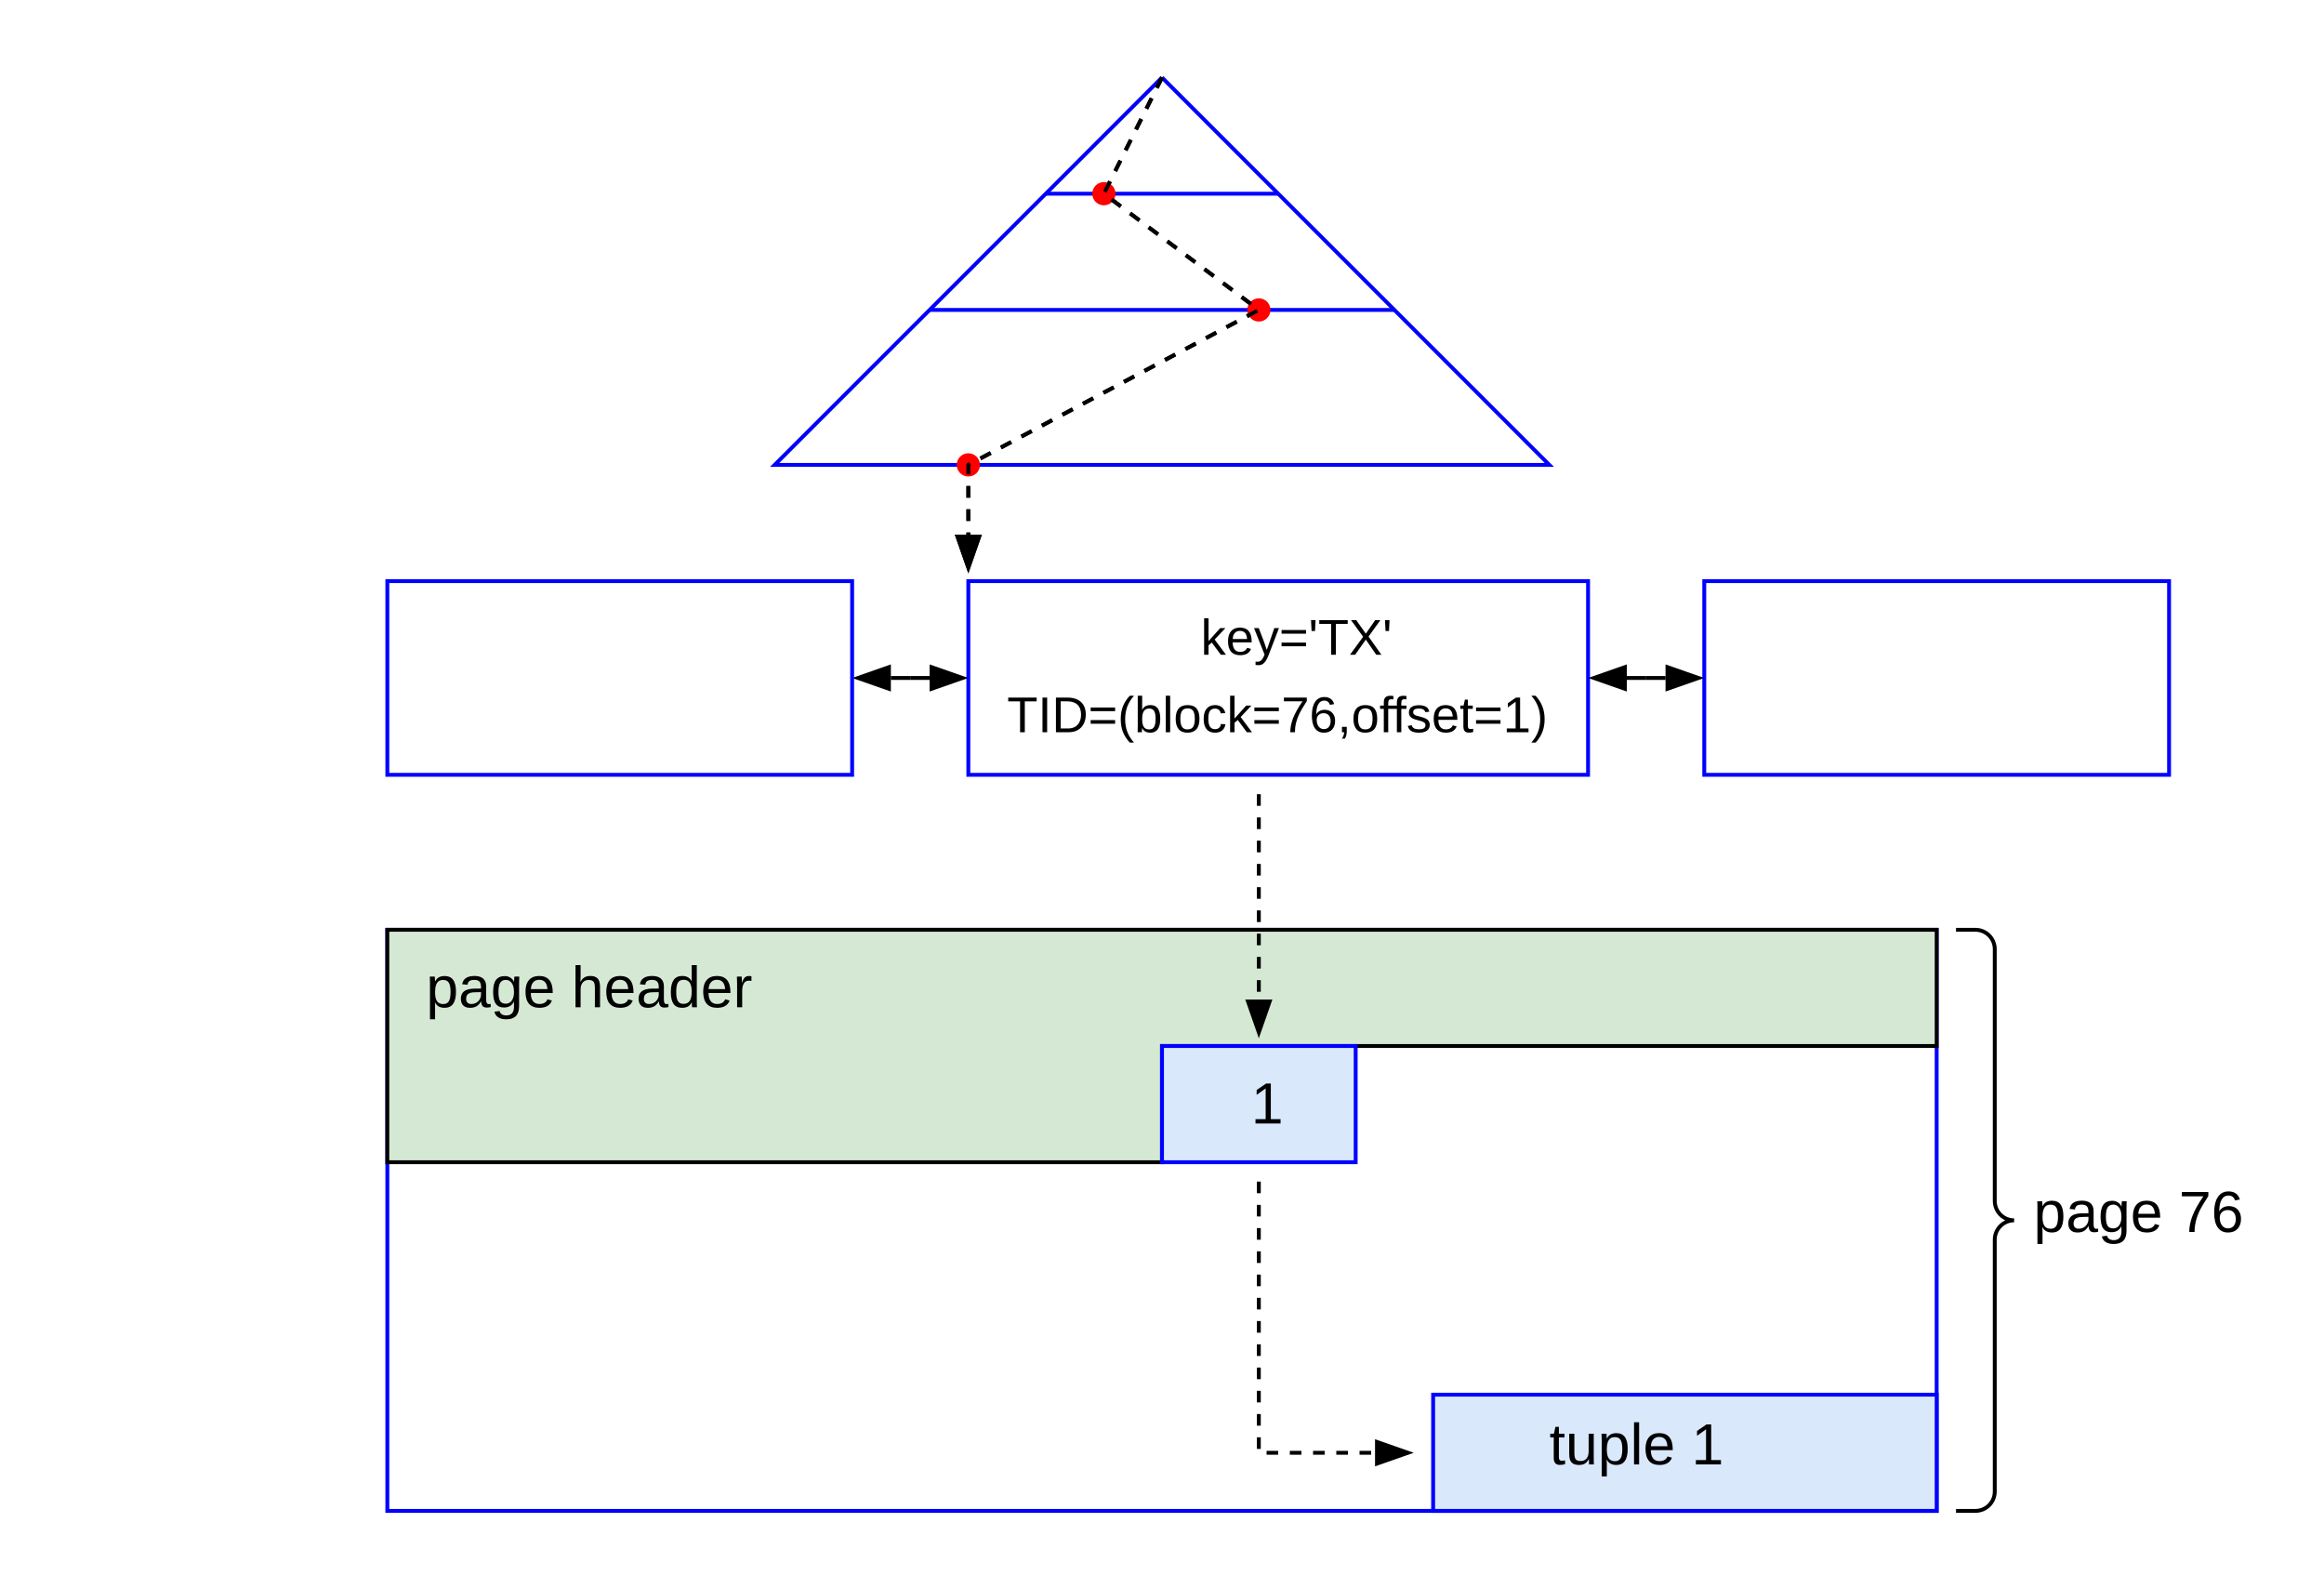
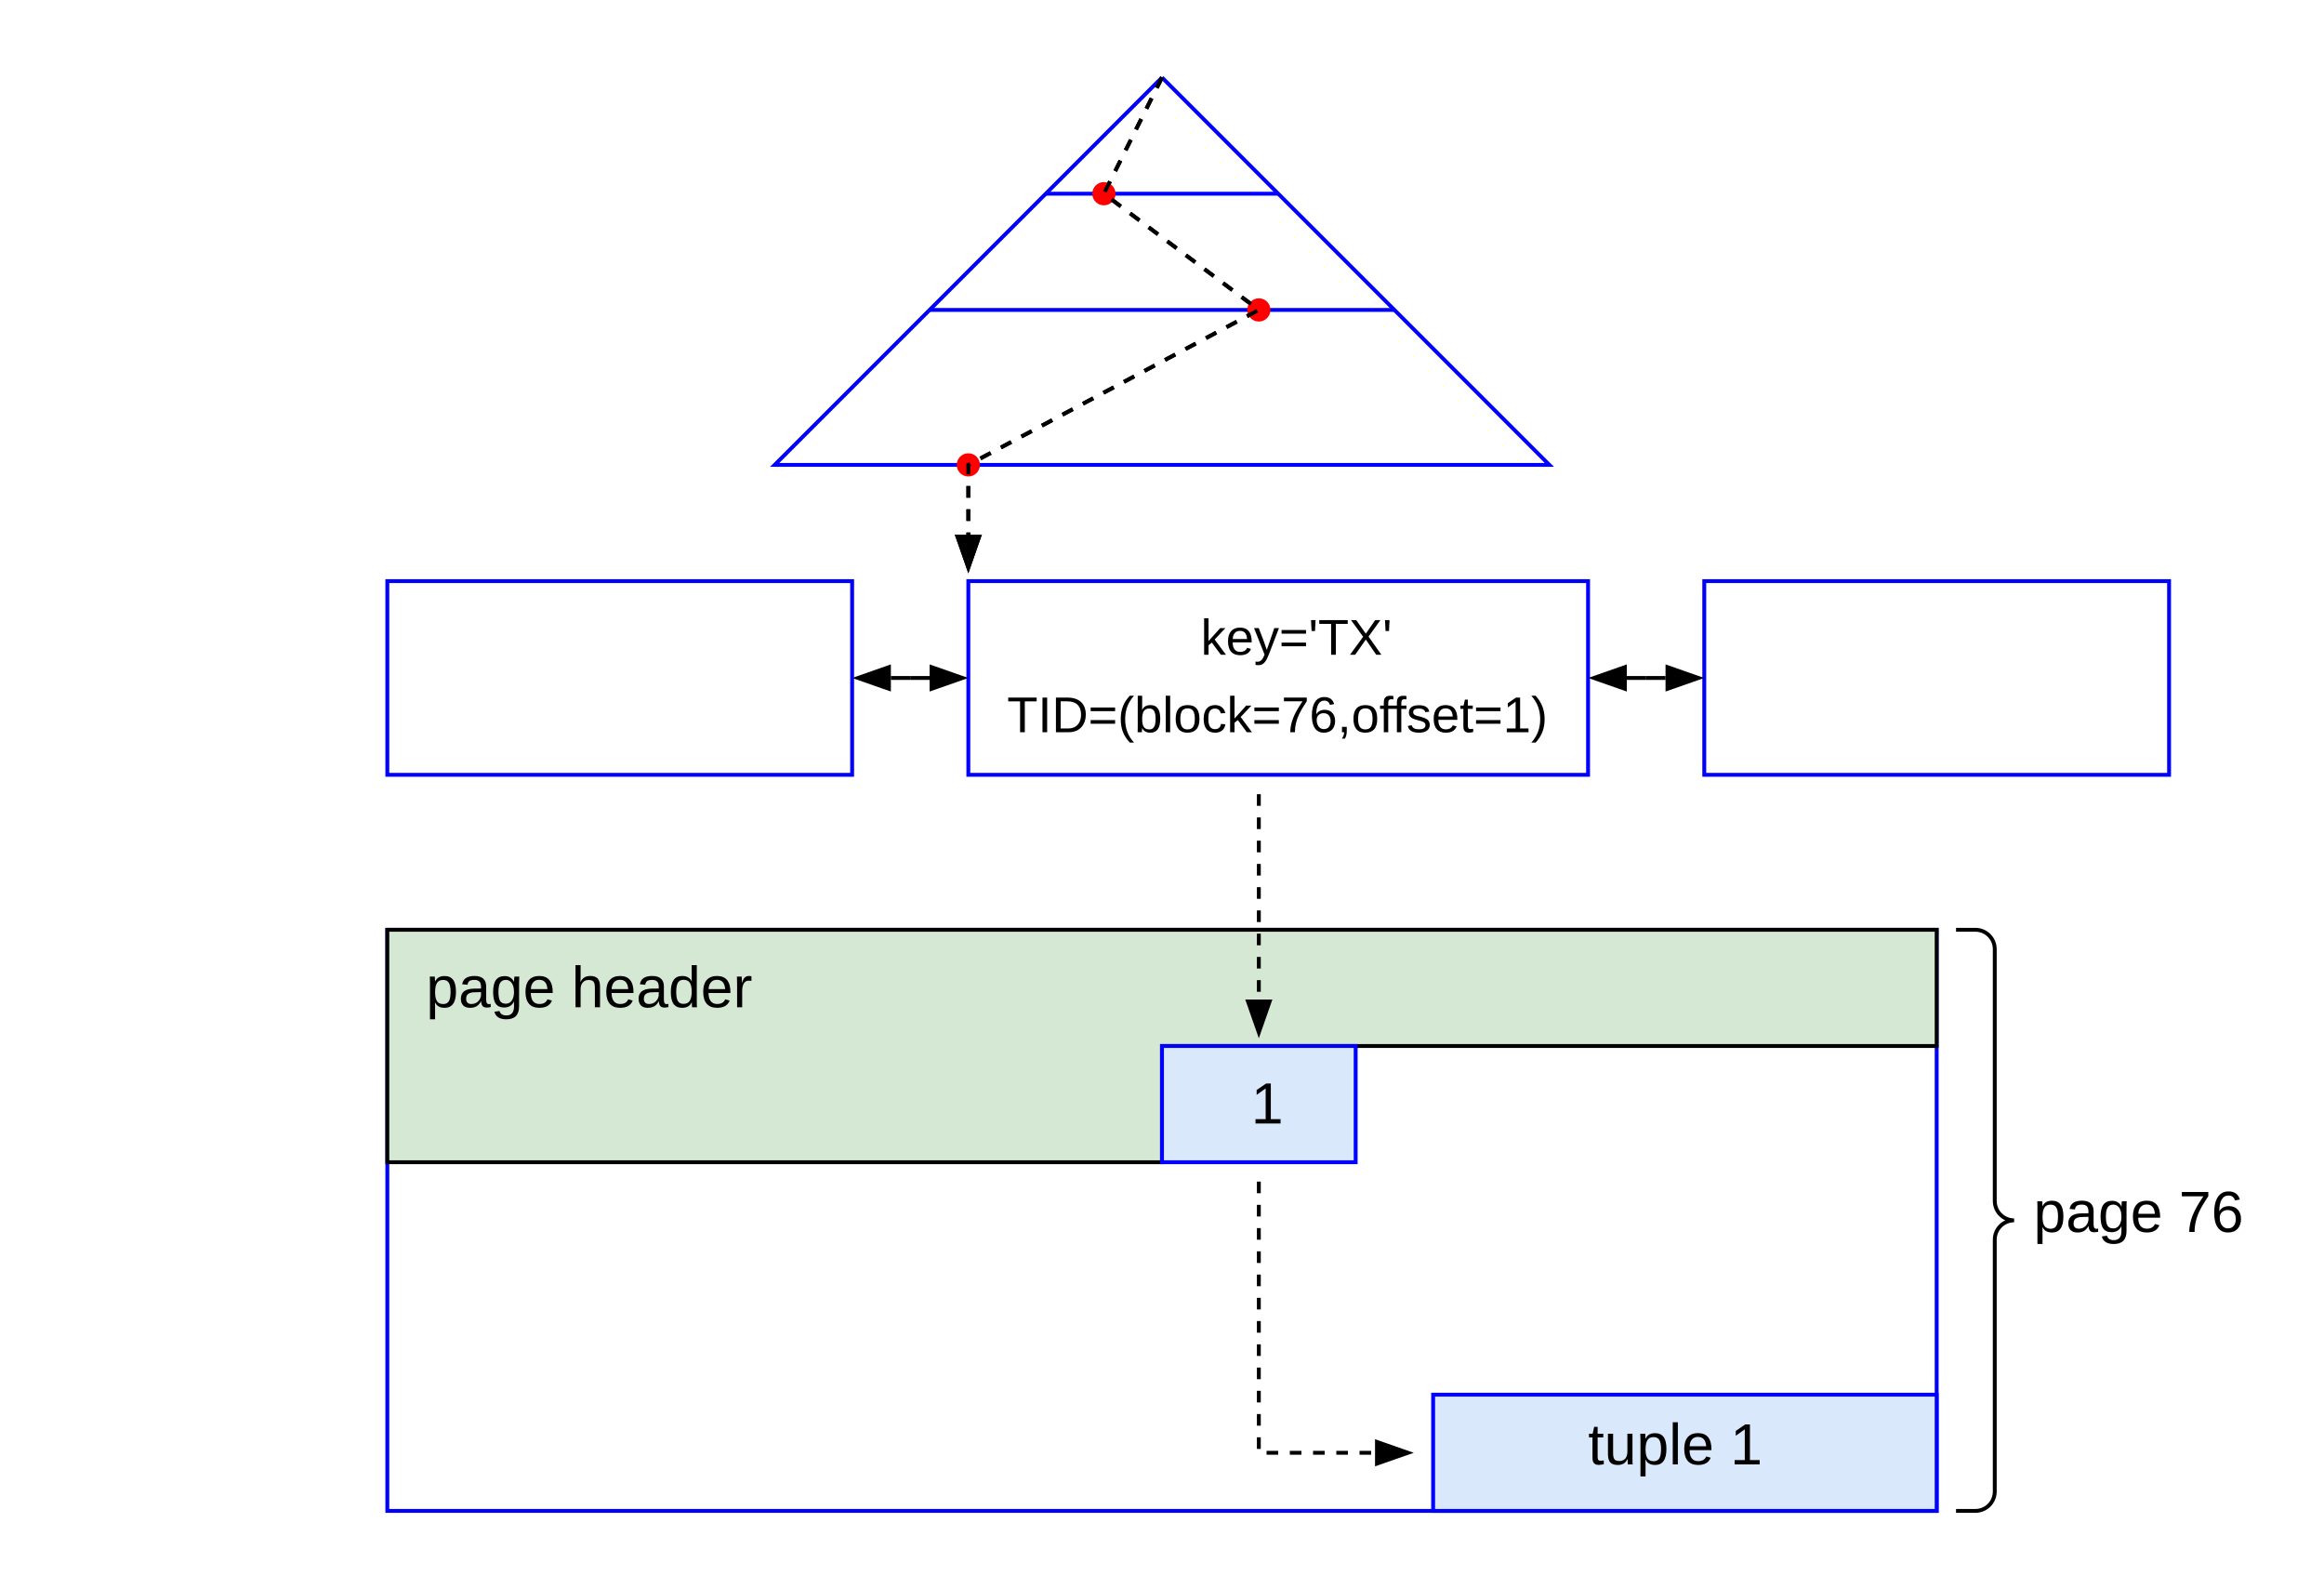
<svg xmlns="http://www.w3.org/2000/svg" version="1.1" width="600" height="410">
  <defs>
    <marker id="arrowhead" markerWidth="10" markerHeight="7" refX="0" refY="3.5" orient="auto">
      <polygon points="0 0, 10 3.5, 0 7" />
    </marker>
  </defs>
  <path d="M 300 20 l 100 100 h -200 l 100 -100" stroke="#0000FF" stroke-width="1" fill="none" />
  <path d="M 270 50 h 60 " stroke="#0000FF" stroke-width="1" fill="none" />
  <path d="M 240 80 h 120 " stroke="#0000FF" stroke-width="1" fill="none" />
  <path d="M 300 20 l -15 30 l 40 30 l -75 40 v 18" stroke="#000000" stroke-width="1" fill="none" stroke-dasharray="3,3" marker-end="url(#arrowhead)" />
  <circle cx="285" cy="50" r="2" fill="#FF0000" stroke="#FF0000" stroke-width="2" />
  <circle cx="325" cy="80" r="2" fill="#FF0000" stroke="#FF0000" stroke-width="2" />
  <circle cx="250" cy="120" r="2" fill="#FF0000" stroke="#FF0000" stroke-width="2" />
  <rect x="250" y="150" width="160" height="50" style="fill:none;stroke:#0000FF;stroke-width:1" />
  <text x="310" y="169" style="font-size:13px;font-family:'Arial'">key='TX'</text>
  <text x="260" y="189" style="font-size:13px;font-family:'Arial'">TID=(block=76,offset=1)</text>
  <path d="M 235 175 h -5" stroke="#000000" stroke-width="1" fill="none" marker-end="url(#arrowhead)" />
  <path d="M 235 175 h 5" stroke="#000000" stroke-width="1" fill="none" marker-end="url(#arrowhead)" />
  <rect x="100" y="150" width="120" height="50" style="fill:none;stroke:#0000FF;stroke-width:1" />
  <rect x="440" y="150" width="120" height="50" style="fill:none;stroke:#0000FF;stroke-width:1" />
  <path d="M 425 175 h -5" stroke="#000000" stroke-width="1" fill="none" marker-end="url(#arrowhead)" />
  <path d="M 425 175 h 5" stroke="#000000" stroke-width="1" fill="none" marker-end="url(#arrowhead)" />
  <path d="M 300 20 l -15 30 l 40 30 l -75 40 v 18" stroke="#000000" stroke-width="1" fill="none" stroke-dasharray="3,3" marker-end="url(#arrowhead)" />
  <rect x="100" y="240" width="400" height="150" style="fill:none;stroke:#0000FF;stroke-width:1" />
  <path d="M 100 240 h 400 v 30 h -200 v 30 h -200 v -60 z" stroke="#000000" stroke-width="1" fill="rgb(213,232,212)" />
  <rect x="300" y="270" width="50" height="30" style="fill:#DAE8FC;stroke:#0000FF;stroke-width:1" />
  <text x="110" y="260" style="font-size:15px;font-family:'Arial'">page header</text>
  <text x="323" y="290" style="font-size:15px;font-family:'Arial'">1</text>
  <rect x="370" y="360" width="130" height="30" style="fill:#DAE8FC;stroke:#0000FF;stroke-width:1" />
-   <text x="400" y="378" style="font-size:15px;font-family:'Arial'">tuple 1</text>
+   <text x="410" y="378" style="font-size:15px;font-family:'Arial'">tuple 1</text>
  <path d="M 505 240 h 5 a 5 5 0 0 1 5 5 v 65 a 5 5 0 0 0 5 5 a 5 5 0 0 0 -5 5 v 65 a 5 5 0 0 1 -5 5 h -5" stroke="#000000" stroke-width="1" fill="none" />
  <text x="525" y="318" style="font-size:15px;font-family:'Arial'">page 76</text>
  <path d="M 325 205 V 258" stroke="#000000" stroke-width="1" fill="none" stroke-dasharray="3,3" marker-end="url(#arrowhead)" />
  <path d="M 325 305 v 70 h 30" stroke="#000000" stroke-width="1" fill="none" stroke-dasharray="3,3" marker-end="url(#arrowhead)" />
</svg>
